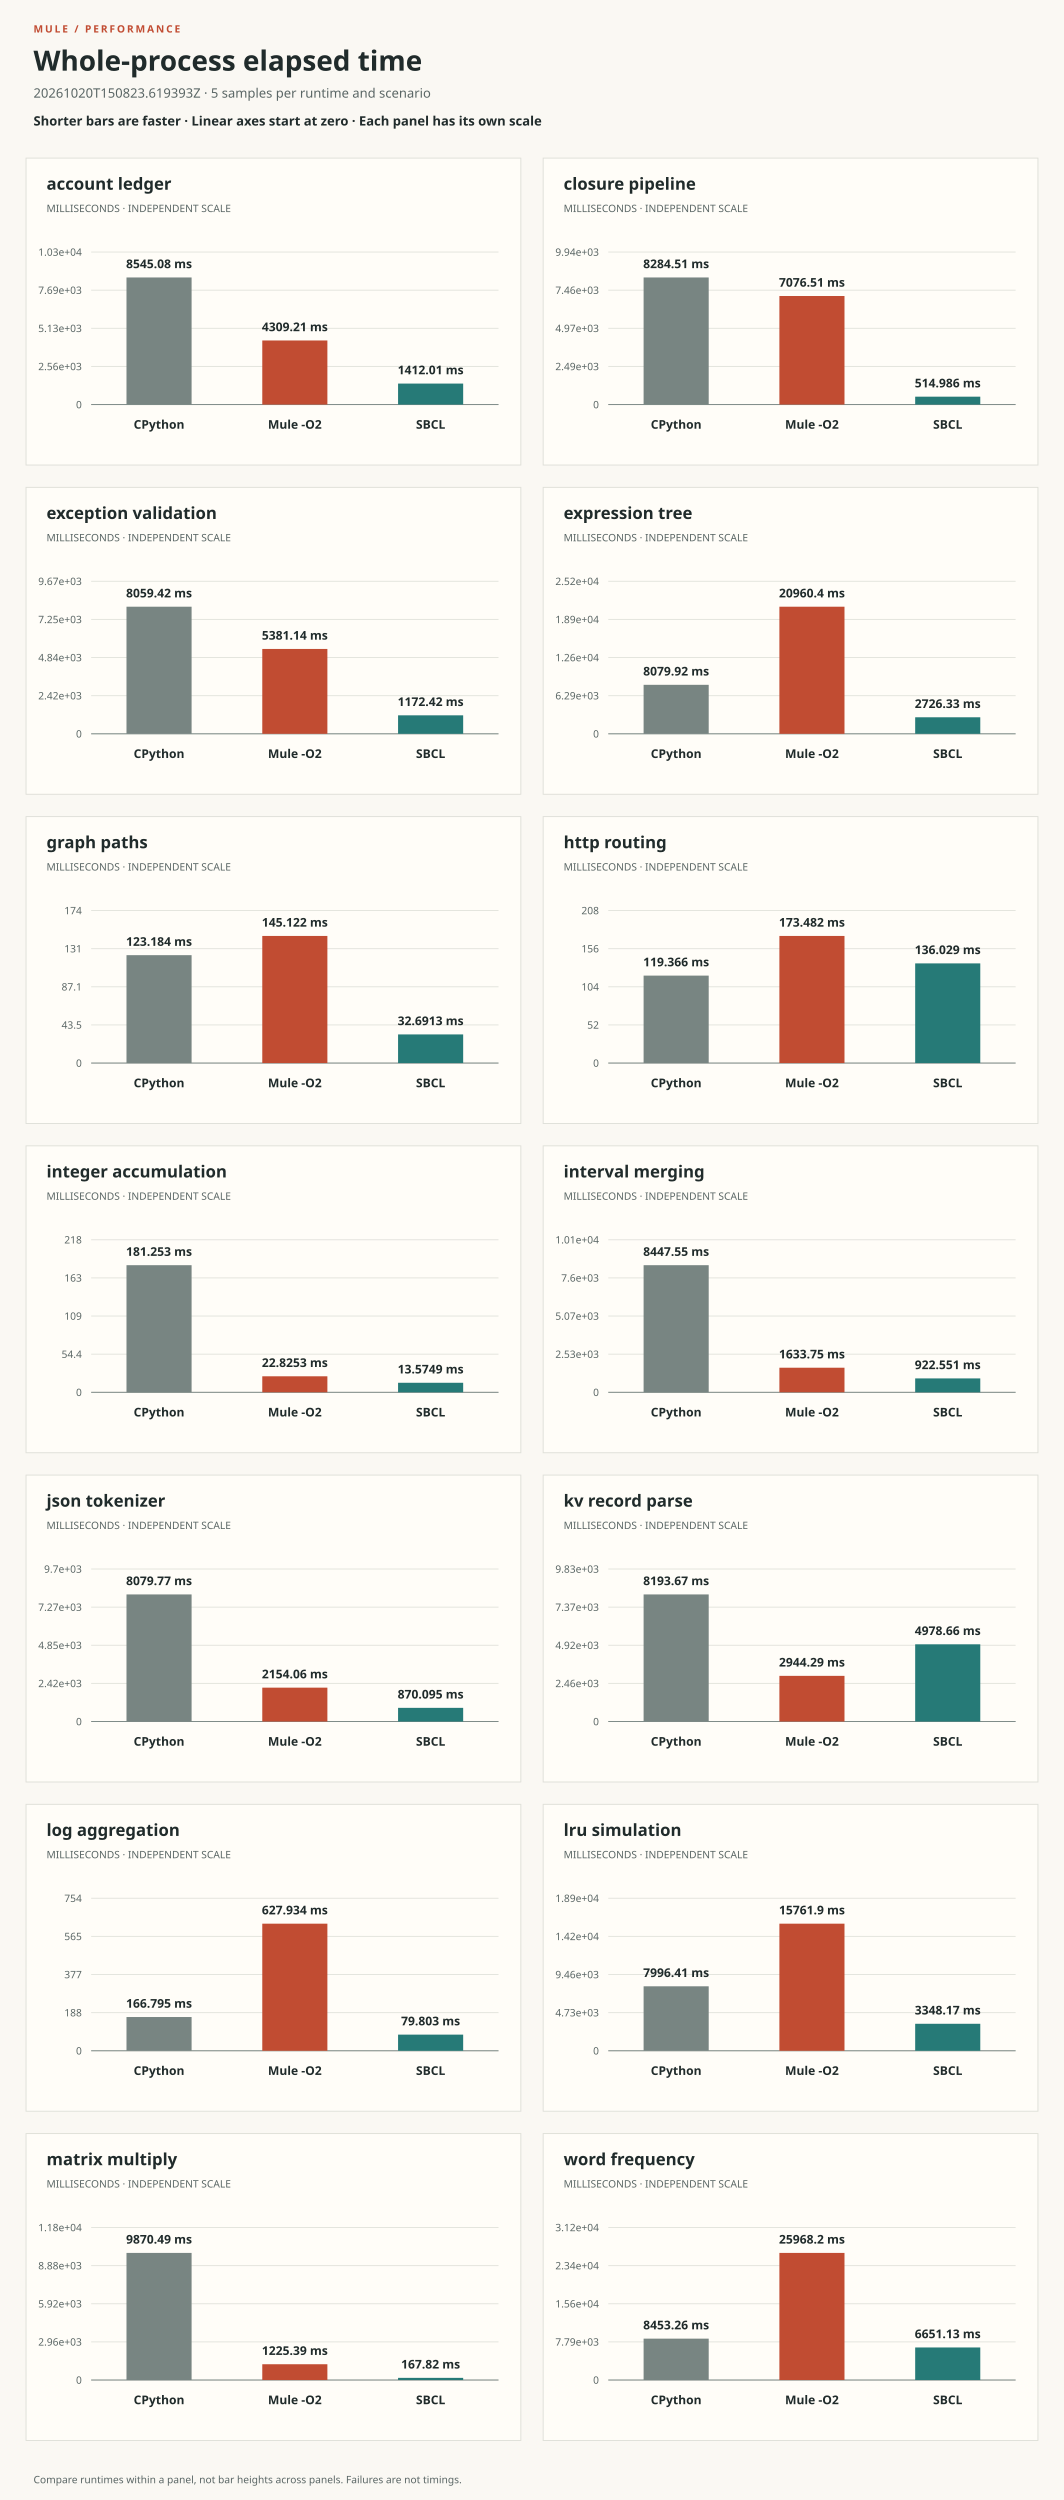
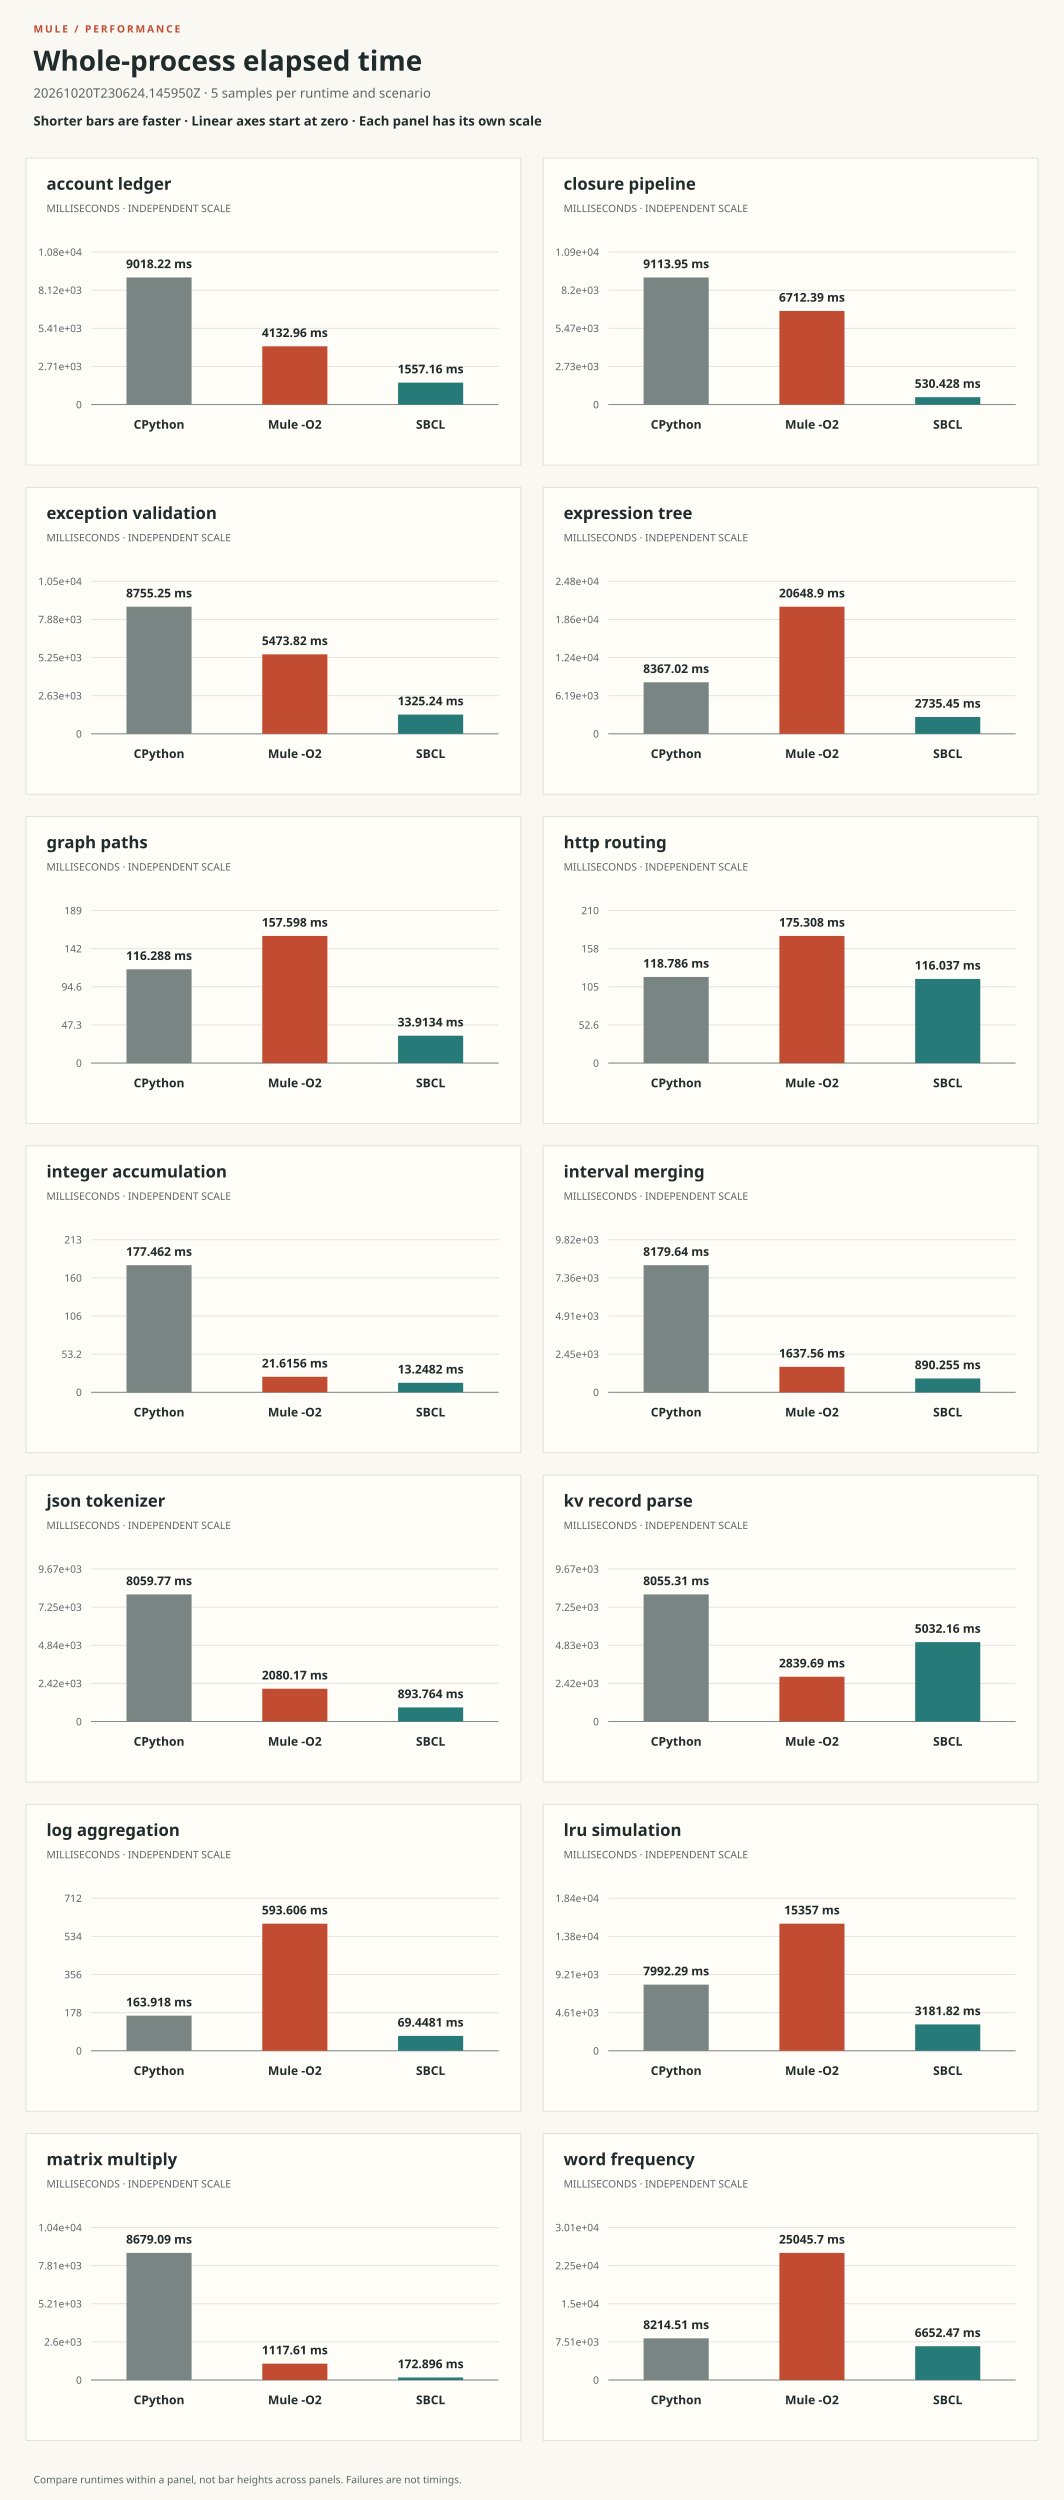
<svg xmlns="http://www.w3.org/2000/svg" viewBox="0 0 1144 2688" role="img" aria-labelledby="title description">
  <rect width="1144" height="2688" fill="#faf8f3" />
  <g font-family="system-ui,sans-serif" fill="#202b2b" font-size="14">
    <text x="36" y="35" font-size="11" font-weight="700" letter-spacing="2" fill="#c14c32">MULE / PERFORMANCE</text>
    <text x="36" y="76" font-size="30" font-weight="650">Whole-process elapsed time</text>
-     <text x="36" y="105" fill="#596564">20261020T150823.619393Z · 5 samples per runtime and scenario</text>
+     <text x="36" y="105" fill="#596564">20261020T230624.145950Z · 5 samples per runtime and scenario</text>
    <text x="36" y="135" font-weight="600">Shorter bars are faster · Linear axes start at zero · Each panel has its own scale</text>
    <g data-case="account_ledger">
      <rect x="28" y="170" width="532" height="330" fill="#fffdf8" stroke="#dedfd8" />
      <text x="50" y="204" font-size="18" font-weight="650">account ledger</text>
      <text x="50" y="228" font-size="11" fill="#596564">MILLISECONDS · INDEPENDENT SCALE</text>
      <line x1="98" y1="435.00" x2="536" y2="435.00" stroke="#e2e3dc" />
      <text x="88" y="439.00" font-size="11" fill="#596564" text-anchor="end">0</text>
      <line x1="98" y1="394.00" x2="536" y2="394.00" stroke="#e2e3dc" />
-       <text x="88" y="398.00" font-size="11" fill="#596564" text-anchor="end">2.56e+03</text>
+       <text x="88" y="398.00" font-size="11" fill="#596564" text-anchor="end">2.71e+03</text>
      <line x1="98" y1="353.00" x2="536" y2="353.00" stroke="#e2e3dc" />
-       <text x="88" y="357.00" font-size="11" fill="#596564" text-anchor="end">5.13e+03</text>
+       <text x="88" y="357.00" font-size="11" fill="#596564" text-anchor="end">5.41e+03</text>
      <line x1="98" y1="312.00" x2="536" y2="312.00" stroke="#e2e3dc" />
-       <text x="88" y="316.00" font-size="11" fill="#596564" text-anchor="end">7.69e+03</text>
+       <text x="88" y="316.00" font-size="11" fill="#596564" text-anchor="end">8.12e+03</text>
      <line x1="98" y1="271.00" x2="536" y2="271.00" stroke="#e2e3dc" />
-       <text x="88" y="275.00" font-size="11" fill="#596564" text-anchor="end">1.03e+04</text>
+       <text x="88" y="275.00" font-size="11" fill="#596564" text-anchor="end">1.08e+04</text>
      <line data-zero-y="435" x1="98" y1="435" x2="536" y2="435" stroke="#788582" />
-       <rect data-runtime="cpython" data-ms="8545.0817740056664" x="136.00" y="298.33" width="70.00" height="136.67" fill="#788582" />
-       <text x="171.00" y="288.33" text-anchor="middle" font-size="13" font-weight="650">8545.08 ms</text>
+       <rect data-runtime="cpython" data-ms="9018.2236770633608" x="136.00" y="298.33" width="70.00" height="136.67" fill="#788582" />
+       <text x="171.00" y="288.33" text-anchor="middle" font-size="13" font-weight="650">9018.22 ms</text>
      <text data-runtime="cpython" x="171.00" y="461" text-anchor="middle" font-size="13" font-weight="600">CPython</text>
-       <rect data-runtime="mule-o2" data-ms="4309.2140359804034" x="282.00" y="366.08" width="70.00" height="68.92" fill="#c14c32" />
-       <text x="317.00" y="356.08" text-anchor="middle" font-size="13" font-weight="650">4309.21 ms</text>
+       <rect data-runtime="mule-o2" data-ms="4132.9628019593656" x="282.00" y="372.37" width="70.00" height="62.63" fill="#c14c32" />
+       <text x="317.00" y="362.37" text-anchor="middle" font-size="13" font-weight="650">4132.96 ms</text>
      <text data-runtime="mule-o2" x="317.00" y="461" text-anchor="middle" font-size="13" font-weight="600">Mule -O2</text>
-       <rect data-runtime="sbcl" data-ms="1412.0098378043622" x="428.00" y="412.42" width="70.00" height="22.58" fill="#267a77" />
-       <text x="463.00" y="402.42" text-anchor="middle" font-size="13" font-weight="650">1412.01 ms</text>
+       <rect data-runtime="sbcl" data-ms="1557.1615600492805" x="428.00" y="411.40" width="70.00" height="23.60" fill="#267a77" />
+       <text x="463.00" y="401.40" text-anchor="middle" font-size="13" font-weight="650">1557.16 ms</text>
      <text data-runtime="sbcl" x="463.00" y="461" text-anchor="middle" font-size="13" font-weight="600">SBCL</text>
    </g>
    <g data-case="closure_pipeline">
      <rect x="584" y="170" width="532" height="330" fill="#fffdf8" stroke="#dedfd8" />
      <text x="606" y="204" font-size="18" font-weight="650">closure pipeline</text>
      <text x="606" y="228" font-size="11" fill="#596564">MILLISECONDS · INDEPENDENT SCALE</text>
      <line x1="654" y1="435.00" x2="1092" y2="435.00" stroke="#e2e3dc" />
      <text x="644" y="439.00" font-size="11" fill="#596564" text-anchor="end">0</text>
      <line x1="654" y1="394.00" x2="1092" y2="394.00" stroke="#e2e3dc" />
-       <text x="644" y="398.00" font-size="11" fill="#596564" text-anchor="end">2.49e+03</text>
+       <text x="644" y="398.00" font-size="11" fill="#596564" text-anchor="end">2.73e+03</text>
      <line x1="654" y1="353.00" x2="1092" y2="353.00" stroke="#e2e3dc" />
-       <text x="644" y="357.00" font-size="11" fill="#596564" text-anchor="end">4.97e+03</text>
+       <text x="644" y="357.00" font-size="11" fill="#596564" text-anchor="end">5.47e+03</text>
      <line x1="654" y1="312.00" x2="1092" y2="312.00" stroke="#e2e3dc" />
-       <text x="644" y="316.00" font-size="11" fill="#596564" text-anchor="end">7.46e+03</text>
+       <text x="644" y="316.00" font-size="11" fill="#596564" text-anchor="end">8.2e+03</text>
      <line x1="654" y1="271.00" x2="1092" y2="271.00" stroke="#e2e3dc" />
-       <text x="644" y="275.00" font-size="11" fill="#596564" text-anchor="end">9.94e+03</text>
+       <text x="644" y="275.00" font-size="11" fill="#596564" text-anchor="end">1.09e+04</text>
      <line data-zero-y="435" x1="654" y1="435" x2="1092" y2="435" stroke="#788582" />
-       <rect data-runtime="cpython" data-ms="8284.5118660479784" x="692.00" y="298.33" width="70.00" height="136.67" fill="#788582" />
-       <text x="727.00" y="288.33" text-anchor="middle" font-size="13" font-weight="650">8284.51 ms</text>
+       <rect data-runtime="cpython" data-ms="9113.9527410268784" x="692.00" y="298.33" width="70.00" height="136.67" fill="#788582" />
+       <text x="727.00" y="288.33" text-anchor="middle" font-size="13" font-weight="650">9113.95 ms</text>
      <text data-runtime="cpython" x="727.00" y="461" text-anchor="middle" font-size="13" font-weight="600">CPython</text>
-       <rect data-runtime="mule-o2" data-ms="7076.5132480300963" x="838.00" y="318.26" width="70.00" height="116.74" fill="#c14c32" />
-       <text x="873.00" y="308.26" text-anchor="middle" font-size="13" font-weight="650">7076.51 ms</text>
+       <rect data-runtime="mule-o2" data-ms="6712.3915220145136" x="838.00" y="334.35" width="70.00" height="100.65" fill="#c14c32" />
+       <text x="873.00" y="324.35" text-anchor="middle" font-size="13" font-weight="650">6712.39 ms</text>
      <text data-runtime="mule-o2" x="873.00" y="461" text-anchor="middle" font-size="13" font-weight="600">Mule -O2</text>
-       <rect data-runtime="sbcl" data-ms="514.98648384585977" x="984.00" y="426.50" width="70.00" height="8.50" fill="#267a77" />
-       <text x="1019.00" y="416.50" text-anchor="middle" font-size="13" font-weight="650">514.986 ms</text>
+       <rect data-runtime="sbcl" data-ms="530.42849199846387" x="984.00" y="427.05" width="70.00" height="7.95" fill="#267a77" />
+       <text x="1019.00" y="417.05" text-anchor="middle" font-size="13" font-weight="650">530.428 ms</text>
      <text data-runtime="sbcl" x="1019.00" y="461" text-anchor="middle" font-size="13" font-weight="600">SBCL</text>
    </g>
    <g data-case="exception_validation">
      <rect x="28" y="524" width="532" height="330" fill="#fffdf8" stroke="#dedfd8" />
      <text x="50" y="558" font-size="18" font-weight="650">exception validation</text>
      <text x="50" y="582" font-size="11" fill="#596564">MILLISECONDS · INDEPENDENT SCALE</text>
      <line x1="98" y1="789.00" x2="536" y2="789.00" stroke="#e2e3dc" />
      <text x="88" y="793.00" font-size="11" fill="#596564" text-anchor="end">0</text>
      <line x1="98" y1="748.00" x2="536" y2="748.00" stroke="#e2e3dc" />
-       <text x="88" y="752.00" font-size="11" fill="#596564" text-anchor="end">2.42e+03</text>
+       <text x="88" y="752.00" font-size="11" fill="#596564" text-anchor="end">2.63e+03</text>
      <line x1="98" y1="707.00" x2="536" y2="707.00" stroke="#e2e3dc" />
-       <text x="88" y="711.00" font-size="11" fill="#596564" text-anchor="end">4.84e+03</text>
+       <text x="88" y="711.00" font-size="11" fill="#596564" text-anchor="end">5.25e+03</text>
      <line x1="98" y1="666.00" x2="536" y2="666.00" stroke="#e2e3dc" />
-       <text x="88" y="670.00" font-size="11" fill="#596564" text-anchor="end">7.25e+03</text>
+       <text x="88" y="670.00" font-size="11" fill="#596564" text-anchor="end">7.88e+03</text>
      <line x1="98" y1="625.00" x2="536" y2="625.00" stroke="#e2e3dc" />
-       <text x="88" y="629.00" font-size="11" fill="#596564" text-anchor="end">9.67e+03</text>
+       <text x="88" y="629.00" font-size="11" fill="#596564" text-anchor="end">1.05e+04</text>
      <line data-zero-y="789" x1="98" y1="789" x2="536" y2="789" stroke="#788582" />
-       <rect data-runtime="cpython" data-ms="8059.4174489378929" x="136.00" y="652.33" width="70.00" height="136.67" fill="#788582" />
-       <text x="171.00" y="642.33" text-anchor="middle" font-size="13" font-weight="650">8059.42 ms</text>
+       <rect data-runtime="cpython" data-ms="8755.2459388971329" x="136.00" y="652.33" width="70.00" height="136.67" fill="#788582" />
+       <text x="171.00" y="642.33" text-anchor="middle" font-size="13" font-weight="650">8755.25 ms</text>
      <text data-runtime="cpython" x="171.00" y="815" text-anchor="middle" font-size="13" font-weight="600">CPython</text>
-       <rect data-runtime="mule-o2" data-ms="5381.1429662164301" x="282.00" y="697.75" width="70.00" height="91.25" fill="#c14c32" />
-       <text x="317.00" y="687.75" text-anchor="middle" font-size="13" font-weight="650">5381.14 ms</text>
+       <rect data-runtime="mule-o2" data-ms="5473.8245531916618" x="282.00" y="703.56" width="70.00" height="85.44" fill="#c14c32" />
+       <text x="317.00" y="693.56" text-anchor="middle" font-size="13" font-weight="650">5473.82 ms</text>
      <text data-runtime="mule-o2" x="317.00" y="815" text-anchor="middle" font-size="13" font-weight="600">Mule -O2</text>
-       <rect data-runtime="sbcl" data-ms="1172.4206218495965" x="428.00" y="769.12" width="70.00" height="19.88" fill="#267a77" />
-       <text x="463.00" y="759.12" text-anchor="middle" font-size="13" font-weight="650">1172.42 ms</text>
+       <rect data-runtime="sbcl" data-ms="1325.242891907692" x="428.00" y="768.31" width="70.00" height="20.69" fill="#267a77" />
+       <text x="463.00" y="758.31" text-anchor="middle" font-size="13" font-weight="650">1325.24 ms</text>
      <text data-runtime="sbcl" x="463.00" y="815" text-anchor="middle" font-size="13" font-weight="600">SBCL</text>
    </g>
    <g data-case="expression_tree">
      <rect x="584" y="524" width="532" height="330" fill="#fffdf8" stroke="#dedfd8" />
      <text x="606" y="558" font-size="18" font-weight="650">expression tree</text>
      <text x="606" y="582" font-size="11" fill="#596564">MILLISECONDS · INDEPENDENT SCALE</text>
      <line x1="654" y1="789.00" x2="1092" y2="789.00" stroke="#e2e3dc" />
      <text x="644" y="793.00" font-size="11" fill="#596564" text-anchor="end">0</text>
      <line x1="654" y1="748.00" x2="1092" y2="748.00" stroke="#e2e3dc" />
-       <text x="644" y="752.00" font-size="11" fill="#596564" text-anchor="end">6.29e+03</text>
+       <text x="644" y="752.00" font-size="11" fill="#596564" text-anchor="end">6.19e+03</text>
      <line x1="654" y1="707.00" x2="1092" y2="707.00" stroke="#e2e3dc" />
-       <text x="644" y="711.00" font-size="11" fill="#596564" text-anchor="end">1.26e+04</text>
+       <text x="644" y="711.00" font-size="11" fill="#596564" text-anchor="end">1.24e+04</text>
      <line x1="654" y1="666.00" x2="1092" y2="666.00" stroke="#e2e3dc" />
-       <text x="644" y="670.00" font-size="11" fill="#596564" text-anchor="end">1.89e+04</text>
+       <text x="644" y="670.00" font-size="11" fill="#596564" text-anchor="end">1.86e+04</text>
      <line x1="654" y1="625.00" x2="1092" y2="625.00" stroke="#e2e3dc" />
-       <text x="644" y="629.00" font-size="11" fill="#596564" text-anchor="end">2.52e+04</text>
+       <text x="644" y="629.00" font-size="11" fill="#596564" text-anchor="end">2.48e+04</text>
      <line data-zero-y="789" x1="654" y1="789" x2="1092" y2="789" stroke="#788582" />
-       <rect data-runtime="cpython" data-ms="8079.922093776986" x="692.00" y="736.32" width="70.00" height="52.68" fill="#788582" />
-       <text x="727.00" y="726.32" text-anchor="middle" font-size="13" font-weight="650">8079.92 ms</text>
+       <rect data-runtime="cpython" data-ms="8367.0215460006148" x="692.00" y="733.62" width="70.00" height="55.38" fill="#788582" />
+       <text x="727.00" y="723.62" text-anchor="middle" font-size="13" font-weight="650">8367.02 ms</text>
      <text data-runtime="cpython" x="727.00" y="815" text-anchor="middle" font-size="13" font-weight="600">CPython</text>
-       <rect data-runtime="mule-o2" data-ms="20960.424047196284" x="838.00" y="652.33" width="70.00" height="136.67" fill="#c14c32" />
-       <text x="873.00" y="642.33" text-anchor="middle" font-size="13" font-weight="650">20960.4 ms</text>
+       <rect data-runtime="mule-o2" data-ms="20648.887783987448" x="838.00" y="652.33" width="70.00" height="136.67" fill="#c14c32" />
+       <text x="873.00" y="642.33" text-anchor="middle" font-size="13" font-weight="650">20648.9 ms</text>
      <text data-runtime="mule-o2" x="873.00" y="815" text-anchor="middle" font-size="13" font-weight="600">Mule -O2</text>
-       <rect data-runtime="sbcl" data-ms="2726.3332169968635" x="984.00" y="771.22" width="70.00" height="17.78" fill="#267a77" />
-       <text x="1019.00" y="761.22" text-anchor="middle" font-size="13" font-weight="650">2726.33 ms</text>
+       <rect data-runtime="sbcl" data-ms="2735.4507311247289" x="984.00" y="770.90" width="70.00" height="18.10" fill="#267a77" />
+       <text x="1019.00" y="760.90" text-anchor="middle" font-size="13" font-weight="650">2735.45 ms</text>
      <text data-runtime="sbcl" x="1019.00" y="815" text-anchor="middle" font-size="13" font-weight="600">SBCL</text>
    </g>
    <g data-case="graph_paths">
      <rect x="28" y="878" width="532" height="330" fill="#fffdf8" stroke="#dedfd8" />
      <text x="50" y="912" font-size="18" font-weight="650">graph paths</text>
      <text x="50" y="936" font-size="11" fill="#596564">MILLISECONDS · INDEPENDENT SCALE</text>
      <line x1="98" y1="1143.00" x2="536" y2="1143.00" stroke="#e2e3dc" />
      <text x="88" y="1147.00" font-size="11" fill="#596564" text-anchor="end">0</text>
      <line x1="98" y1="1102.00" x2="536" y2="1102.00" stroke="#e2e3dc" />
-       <text x="88" y="1106.00" font-size="11" fill="#596564" text-anchor="end">43.5</text>
+       <text x="88" y="1106.00" font-size="11" fill="#596564" text-anchor="end">47.3</text>
      <line x1="98" y1="1061.00" x2="536" y2="1061.00" stroke="#e2e3dc" />
-       <text x="88" y="1065.00" font-size="11" fill="#596564" text-anchor="end">87.1</text>
+       <text x="88" y="1065.00" font-size="11" fill="#596564" text-anchor="end">94.6</text>
      <line x1="98" y1="1020.00" x2="536" y2="1020.00" stroke="#e2e3dc" />
-       <text x="88" y="1024.00" font-size="11" fill="#596564" text-anchor="end">131</text>
+       <text x="88" y="1024.00" font-size="11" fill="#596564" text-anchor="end">142</text>
      <line x1="98" y1="979.00" x2="536" y2="979.00" stroke="#e2e3dc" />
-       <text x="88" y="983.00" font-size="11" fill="#596564" text-anchor="end">174</text>
+       <text x="88" y="983.00" font-size="11" fill="#596564" text-anchor="end">189</text>
      <line data-zero-y="1143" x1="98" y1="1143" x2="536" y2="1143" stroke="#788582" />
-       <rect data-runtime="cpython" data-ms="123.18355799652636" x="136.00" y="1026.99" width="70.00" height="116.01" fill="#788582" />
-       <text x="171.00" y="1016.99" text-anchor="middle" font-size="13" font-weight="650">123.184 ms</text>
+       <rect data-runtime="cpython" data-ms="116.28799000754952" x="136.00" y="1042.16" width="70.00" height="100.84" fill="#788582" />
+       <text x="171.00" y="1032.16" text-anchor="middle" font-size="13" font-weight="650">116.288 ms</text>
      <text data-runtime="cpython" x="171.00" y="1169" text-anchor="middle" font-size="13" font-weight="600">CPython</text>
-       <rect data-runtime="mule-o2" data-ms="145.1218668371439" x="282.00" y="1006.33" width="70.00" height="136.67" fill="#c14c32" />
-       <text x="317.00" y="996.33" text-anchor="middle" font-size="13" font-weight="650">145.122 ms</text>
+       <rect data-runtime="mule-o2" data-ms="157.59835299104452" x="282.00" y="1006.33" width="70.00" height="136.67" fill="#c14c32" />
+       <text x="317.00" y="996.33" text-anchor="middle" font-size="13" font-weight="650">157.598 ms</text>
      <text data-runtime="mule-o2" x="317.00" y="1169" text-anchor="middle" font-size="13" font-weight="600">Mule -O2</text>
-       <rect data-runtime="sbcl" data-ms="32.691271975636482" x="428.00" y="1112.21" width="70.00" height="30.79" fill="#267a77" />
-       <text x="463.00" y="1102.21" text-anchor="middle" font-size="13" font-weight="650">32.6913 ms</text>
+       <rect data-runtime="sbcl" data-ms="33.913444960489869" x="428.00" y="1113.59" width="70.00" height="29.41" fill="#267a77" />
+       <text x="463.00" y="1103.59" text-anchor="middle" font-size="13" font-weight="650">33.9134 ms</text>
      <text data-runtime="sbcl" x="463.00" y="1169" text-anchor="middle" font-size="13" font-weight="600">SBCL</text>
    </g>
    <g data-case="http_routing">
      <rect x="584" y="878" width="532" height="330" fill="#fffdf8" stroke="#dedfd8" />
      <text x="606" y="912" font-size="18" font-weight="650">http routing</text>
      <text x="606" y="936" font-size="11" fill="#596564">MILLISECONDS · INDEPENDENT SCALE</text>
      <line x1="654" y1="1143.00" x2="1092" y2="1143.00" stroke="#e2e3dc" />
      <text x="644" y="1147.00" font-size="11" fill="#596564" text-anchor="end">0</text>
      <line x1="654" y1="1102.00" x2="1092" y2="1102.00" stroke="#e2e3dc" />
-       <text x="644" y="1106.00" font-size="11" fill="#596564" text-anchor="end">52</text>
+       <text x="644" y="1106.00" font-size="11" fill="#596564" text-anchor="end">52.6</text>
      <line x1="654" y1="1061.00" x2="1092" y2="1061.00" stroke="#e2e3dc" />
-       <text x="644" y="1065.00" font-size="11" fill="#596564" text-anchor="end">104</text>
+       <text x="644" y="1065.00" font-size="11" fill="#596564" text-anchor="end">105</text>
      <line x1="654" y1="1020.00" x2="1092" y2="1020.00" stroke="#e2e3dc" />
-       <text x="644" y="1024.00" font-size="11" fill="#596564" text-anchor="end">156</text>
+       <text x="644" y="1024.00" font-size="11" fill="#596564" text-anchor="end">158</text>
      <line x1="654" y1="979.00" x2="1092" y2="979.00" stroke="#e2e3dc" />
-       <text x="644" y="983.00" font-size="11" fill="#596564" text-anchor="end">208</text>
+       <text x="644" y="983.00" font-size="11" fill="#596564" text-anchor="end">210</text>
      <line data-zero-y="1143" x1="654" y1="1143" x2="1092" y2="1143" stroke="#788582" />
-       <rect data-runtime="cpython" data-ms="119.36566419899464" x="692.00" y="1048.97" width="70.00" height="94.03" fill="#788582" />
-       <text x="727.00" y="1038.97" text-anchor="middle" font-size="13" font-weight="650">119.366 ms</text>
+       <rect data-runtime="cpython" data-ms="118.785958038643" x="692.00" y="1050.40" width="70.00" height="92.60" fill="#788582" />
+       <text x="727.00" y="1040.40" text-anchor="middle" font-size="13" font-weight="650">118.786 ms</text>
      <text data-runtime="cpython" x="727.00" y="1169" text-anchor="middle" font-size="13" font-weight="600">CPython</text>
-       <rect data-runtime="mule-o2" data-ms="173.48171304911375" x="838.00" y="1006.33" width="70.00" height="136.67" fill="#c14c32" />
-       <text x="873.00" y="996.33" text-anchor="middle" font-size="13" font-weight="650">173.482 ms</text>
+       <rect data-runtime="mule-o2" data-ms="175.30763917602599" x="838.00" y="1006.33" width="70.00" height="136.67" fill="#c14c32" />
+       <text x="873.00" y="996.33" text-anchor="middle" font-size="13" font-weight="650">175.308 ms</text>
      <text data-runtime="mule-o2" x="873.00" y="1169" text-anchor="middle" font-size="13" font-weight="600">Mule -O2</text>
-       <rect data-runtime="sbcl" data-ms="136.02894707582891" x="984.00" y="1035.84" width="70.00" height="107.16" fill="#267a77" />
-       <text x="1019.00" y="1025.84" text-anchor="middle" font-size="13" font-weight="650">136.029 ms</text>
+       <rect data-runtime="sbcl" data-ms="116.03702208958566" x="984.00" y="1052.54" width="70.00" height="90.46" fill="#267a77" />
+       <text x="1019.00" y="1042.54" text-anchor="middle" font-size="13" font-weight="650">116.037 ms</text>
      <text data-runtime="sbcl" x="1019.00" y="1169" text-anchor="middle" font-size="13" font-weight="600">SBCL</text>
    </g>
    <g data-case="integer_accumulation">
      <rect x="28" y="1232" width="532" height="330" fill="#fffdf8" stroke="#dedfd8" />
      <text x="50" y="1266" font-size="18" font-weight="650">integer accumulation</text>
      <text x="50" y="1290" font-size="11" fill="#596564">MILLISECONDS · INDEPENDENT SCALE</text>
      <line x1="98" y1="1497.00" x2="536" y2="1497.00" stroke="#e2e3dc" />
      <text x="88" y="1501.00" font-size="11" fill="#596564" text-anchor="end">0</text>
      <line x1="98" y1="1456.00" x2="536" y2="1456.00" stroke="#e2e3dc" />
-       <text x="88" y="1460.00" font-size="11" fill="#596564" text-anchor="end">54.4</text>
+       <text x="88" y="1460.00" font-size="11" fill="#596564" text-anchor="end">53.2</text>
      <line x1="98" y1="1415.00" x2="536" y2="1415.00" stroke="#e2e3dc" />
-       <text x="88" y="1419.00" font-size="11" fill="#596564" text-anchor="end">109</text>
+       <text x="88" y="1419.00" font-size="11" fill="#596564" text-anchor="end">106</text>
      <line x1="98" y1="1374.00" x2="536" y2="1374.00" stroke="#e2e3dc" />
-       <text x="88" y="1378.00" font-size="11" fill="#596564" text-anchor="end">163</text>
+       <text x="88" y="1378.00" font-size="11" fill="#596564" text-anchor="end">160</text>
      <line x1="98" y1="1333.00" x2="536" y2="1333.00" stroke="#e2e3dc" />
-       <text x="88" y="1337.00" font-size="11" fill="#596564" text-anchor="end">218</text>
+       <text x="88" y="1337.00" font-size="11" fill="#596564" text-anchor="end">213</text>
      <line data-zero-y="1497" x1="98" y1="1497" x2="536" y2="1497" stroke="#788582" />
-       <rect data-runtime="cpython" data-ms="181.25300202518702" x="136.00" y="1360.33" width="70.00" height="136.67" fill="#788582" />
-       <text x="171.00" y="1350.33" text-anchor="middle" font-size="13" font-weight="650">181.253 ms</text>
+       <rect data-runtime="cpython" data-ms="177.46184207499027" x="136.00" y="1360.33" width="70.00" height="136.67" fill="#788582" />
+       <text x="171.00" y="1350.33" text-anchor="middle" font-size="13" font-weight="650">177.462 ms</text>
      <text data-runtime="cpython" x="171.00" y="1523" text-anchor="middle" font-size="13" font-weight="600">CPython</text>
-       <rect data-runtime="mule-o2" data-ms="22.825344000011683" x="282.00" y="1479.79" width="70.00" height="17.21" fill="#c14c32" />
-       <text x="317.00" y="1469.79" text-anchor="middle" font-size="13" font-weight="650">22.8253 ms</text>
+       <rect data-runtime="mule-o2" data-ms="21.615620004013181" x="282.00" y="1480.35" width="70.00" height="16.65" fill="#c14c32" />
+       <text x="317.00" y="1470.35" text-anchor="middle" font-size="13" font-weight="650">21.6156 ms</text>
      <text data-runtime="mule-o2" x="317.00" y="1523" text-anchor="middle" font-size="13" font-weight="600">Mule -O2</text>
-       <rect data-runtime="sbcl" data-ms="13.574938056990504" x="428.00" y="1486.76" width="70.00" height="10.24" fill="#267a77" />
-       <text x="463.00" y="1476.76" text-anchor="middle" font-size="13" font-weight="650">13.5749 ms</text>
+       <rect data-runtime="sbcl" data-ms="13.24821007438004" x="428.00" y="1486.80" width="70.00" height="10.20" fill="#267a77" />
+       <text x="463.00" y="1476.80" text-anchor="middle" font-size="13" font-weight="650">13.2482 ms</text>
      <text data-runtime="sbcl" x="463.00" y="1523" text-anchor="middle" font-size="13" font-weight="600">SBCL</text>
    </g>
    <g data-case="interval_merging">
      <rect x="584" y="1232" width="532" height="330" fill="#fffdf8" stroke="#dedfd8" />
      <text x="606" y="1266" font-size="18" font-weight="650">interval merging</text>
      <text x="606" y="1290" font-size="11" fill="#596564">MILLISECONDS · INDEPENDENT SCALE</text>
      <line x1="654" y1="1497.00" x2="1092" y2="1497.00" stroke="#e2e3dc" />
      <text x="644" y="1501.00" font-size="11" fill="#596564" text-anchor="end">0</text>
      <line x1="654" y1="1456.00" x2="1092" y2="1456.00" stroke="#e2e3dc" />
-       <text x="644" y="1460.00" font-size="11" fill="#596564" text-anchor="end">2.53e+03</text>
+       <text x="644" y="1460.00" font-size="11" fill="#596564" text-anchor="end">2.45e+03</text>
      <line x1="654" y1="1415.00" x2="1092" y2="1415.00" stroke="#e2e3dc" />
-       <text x="644" y="1419.00" font-size="11" fill="#596564" text-anchor="end">5.07e+03</text>
+       <text x="644" y="1419.00" font-size="11" fill="#596564" text-anchor="end">4.91e+03</text>
      <line x1="654" y1="1374.00" x2="1092" y2="1374.00" stroke="#e2e3dc" />
-       <text x="644" y="1378.00" font-size="11" fill="#596564" text-anchor="end">7.6e+03</text>
+       <text x="644" y="1378.00" font-size="11" fill="#596564" text-anchor="end">7.36e+03</text>
      <line x1="654" y1="1333.00" x2="1092" y2="1333.00" stroke="#e2e3dc" />
-       <text x="644" y="1337.00" font-size="11" fill="#596564" text-anchor="end">1.01e+04</text>
+       <text x="644" y="1337.00" font-size="11" fill="#596564" text-anchor="end">9.82e+03</text>
      <line data-zero-y="1497" x1="654" y1="1497" x2="1092" y2="1497" stroke="#788582" />
-       <rect data-runtime="cpython" data-ms="8447.5513380020857" x="692.00" y="1360.33" width="70.00" height="136.67" fill="#788582" />
-       <text x="727.00" y="1350.33" text-anchor="middle" font-size="13" font-weight="650">8447.55 ms</text>
+       <rect data-runtime="cpython" data-ms="8179.6386998612434" x="692.00" y="1360.33" width="70.00" height="136.67" fill="#788582" />
+       <text x="727.00" y="1350.33" text-anchor="middle" font-size="13" font-weight="650">8179.64 ms</text>
      <text data-runtime="cpython" x="727.00" y="1523" text-anchor="middle" font-size="13" font-weight="600">CPython</text>
-       <rect data-runtime="mule-o2" data-ms="1633.7533721234649" x="838.00" y="1470.57" width="70.00" height="26.43" fill="#c14c32" />
-       <text x="873.00" y="1460.57" text-anchor="middle" font-size="13" font-weight="650">1633.75 ms</text>
+       <rect data-runtime="mule-o2" data-ms="1637.5561368186027" x="838.00" y="1469.64" width="70.00" height="27.36" fill="#c14c32" />
+       <text x="873.00" y="1459.64" text-anchor="middle" font-size="13" font-weight="650">1637.56 ms</text>
      <text data-runtime="mule-o2" x="873.00" y="1523" text-anchor="middle" font-size="13" font-weight="600">Mule -O2</text>
-       <rect data-runtime="sbcl" data-ms="922.5508039817214" x="984.00" y="1482.07" width="70.00" height="14.93" fill="#267a77" />
-       <text x="1019.00" y="1472.07" text-anchor="middle" font-size="13" font-weight="650">922.551 ms</text>
+       <rect data-runtime="sbcl" data-ms="890.25454502552748" x="984.00" y="1482.13" width="70.00" height="14.87" fill="#267a77" />
+       <text x="1019.00" y="1472.13" text-anchor="middle" font-size="13" font-weight="650">890.255 ms</text>
      <text data-runtime="sbcl" x="1019.00" y="1523" text-anchor="middle" font-size="13" font-weight="600">SBCL</text>
    </g>
    <g data-case="json_tokenizer">
      <rect x="28" y="1586" width="532" height="330" fill="#fffdf8" stroke="#dedfd8" />
      <text x="50" y="1620" font-size="18" font-weight="650">json tokenizer</text>
      <text x="50" y="1644" font-size="11" fill="#596564">MILLISECONDS · INDEPENDENT SCALE</text>
      <line x1="98" y1="1851.00" x2="536" y2="1851.00" stroke="#e2e3dc" />
      <text x="88" y="1855.00" font-size="11" fill="#596564" text-anchor="end">0</text>
      <line x1="98" y1="1810.00" x2="536" y2="1810.00" stroke="#e2e3dc" />
      <text x="88" y="1814.00" font-size="11" fill="#596564" text-anchor="end">2.42e+03</text>
      <line x1="98" y1="1769.00" x2="536" y2="1769.00" stroke="#e2e3dc" />
-       <text x="88" y="1773.00" font-size="11" fill="#596564" text-anchor="end">4.85e+03</text>
+       <text x="88" y="1773.00" font-size="11" fill="#596564" text-anchor="end">4.84e+03</text>
      <line x1="98" y1="1728.00" x2="536" y2="1728.00" stroke="#e2e3dc" />
-       <text x="88" y="1732.00" font-size="11" fill="#596564" text-anchor="end">7.27e+03</text>
+       <text x="88" y="1732.00" font-size="11" fill="#596564" text-anchor="end">7.25e+03</text>
      <line x1="98" y1="1687.00" x2="536" y2="1687.00" stroke="#e2e3dc" />
-       <text x="88" y="1691.00" font-size="11" fill="#596564" text-anchor="end">9.7e+03</text>
+       <text x="88" y="1691.00" font-size="11" fill="#596564" text-anchor="end">9.67e+03</text>
      <line data-zero-y="1851" x1="98" y1="1851" x2="536" y2="1851" stroke="#788582" />
-       <rect data-runtime="cpython" data-ms="8079.7673710621893" x="136.00" y="1714.33" width="70.00" height="136.67" fill="#788582" />
-       <text x="171.00" y="1704.33" text-anchor="middle" font-size="13" font-weight="650">8079.77 ms</text>
+       <rect data-runtime="cpython" data-ms="8059.7691559232771" x="136.00" y="1714.33" width="70.00" height="136.67" fill="#788582" />
+       <text x="171.00" y="1704.33" text-anchor="middle" font-size="13" font-weight="650">8059.77 ms</text>
      <text data-runtime="cpython" x="171.00" y="1877" text-anchor="middle" font-size="13" font-weight="600">CPython</text>
-       <rect data-runtime="mule-o2" data-ms="2154.0603921748698" x="282.00" y="1814.56" width="70.00" height="36.44" fill="#c14c32" />
-       <text x="317.00" y="1804.56" text-anchor="middle" font-size="13" font-weight="650">2154.06 ms</text>
+       <rect data-runtime="mule-o2" data-ms="2080.1681759767234" x="282.00" y="1815.73" width="70.00" height="35.27" fill="#c14c32" />
+       <text x="317.00" y="1805.73" text-anchor="middle" font-size="13" font-weight="650">2080.17 ms</text>
      <text data-runtime="mule-o2" x="317.00" y="1877" text-anchor="middle" font-size="13" font-weight="600">Mule -O2</text>
-       <rect data-runtime="sbcl" data-ms="870.09547487832606" x="428.00" y="1836.28" width="70.00" height="14.72" fill="#267a77" />
-       <text x="463.00" y="1826.28" text-anchor="middle" font-size="13" font-weight="650">870.095 ms</text>
+       <rect data-runtime="sbcl" data-ms="893.76431982964277" x="428.00" y="1835.84" width="70.00" height="15.16" fill="#267a77" />
+       <text x="463.00" y="1825.84" text-anchor="middle" font-size="13" font-weight="650">893.764 ms</text>
      <text data-runtime="sbcl" x="463.00" y="1877" text-anchor="middle" font-size="13" font-weight="600">SBCL</text>
    </g>
    <g data-case="kv_record_parse">
      <rect x="584" y="1586" width="532" height="330" fill="#fffdf8" stroke="#dedfd8" />
      <text x="606" y="1620" font-size="18" font-weight="650">kv record parse</text>
      <text x="606" y="1644" font-size="11" fill="#596564">MILLISECONDS · INDEPENDENT SCALE</text>
      <line x1="654" y1="1851.00" x2="1092" y2="1851.00" stroke="#e2e3dc" />
      <text x="644" y="1855.00" font-size="11" fill="#596564" text-anchor="end">0</text>
      <line x1="654" y1="1810.00" x2="1092" y2="1810.00" stroke="#e2e3dc" />
-       <text x="644" y="1814.00" font-size="11" fill="#596564" text-anchor="end">2.46e+03</text>
+       <text x="644" y="1814.00" font-size="11" fill="#596564" text-anchor="end">2.42e+03</text>
      <line x1="654" y1="1769.00" x2="1092" y2="1769.00" stroke="#e2e3dc" />
-       <text x="644" y="1773.00" font-size="11" fill="#596564" text-anchor="end">4.92e+03</text>
+       <text x="644" y="1773.00" font-size="11" fill="#596564" text-anchor="end">4.83e+03</text>
      <line x1="654" y1="1728.00" x2="1092" y2="1728.00" stroke="#e2e3dc" />
-       <text x="644" y="1732.00" font-size="11" fill="#596564" text-anchor="end">7.37e+03</text>
+       <text x="644" y="1732.00" font-size="11" fill="#596564" text-anchor="end">7.25e+03</text>
      <line x1="654" y1="1687.00" x2="1092" y2="1687.00" stroke="#e2e3dc" />
-       <text x="644" y="1691.00" font-size="11" fill="#596564" text-anchor="end">9.83e+03</text>
+       <text x="644" y="1691.00" font-size="11" fill="#596564" text-anchor="end">9.67e+03</text>
      <line data-zero-y="1851" x1="654" y1="1851" x2="1092" y2="1851" stroke="#788582" />
-       <rect data-runtime="cpython" data-ms="8193.6657021287829" x="692.00" y="1714.33" width="70.00" height="136.67" fill="#788582" />
-       <text x="727.00" y="1704.33" text-anchor="middle" font-size="13" font-weight="650">8193.67 ms</text>
+       <rect data-runtime="cpython" data-ms="8055.307372007519" x="692.00" y="1714.33" width="70.00" height="136.67" fill="#788582" />
+       <text x="727.00" y="1704.33" text-anchor="middle" font-size="13" font-weight="650">8055.31 ms</text>
      <text data-runtime="cpython" x="727.00" y="1877" text-anchor="middle" font-size="13" font-weight="600">CPython</text>
-       <rect data-runtime="mule-o2" data-ms="2944.2909201607108" x="838.00" y="1801.89" width="70.00" height="49.11" fill="#c14c32" />
-       <text x="873.00" y="1791.89" text-anchor="middle" font-size="13" font-weight="650">2944.29 ms</text>
+       <rect data-runtime="mule-o2" data-ms="2839.6886750124395" x="838.00" y="1802.82" width="70.00" height="48.18" fill="#c14c32" />
+       <text x="873.00" y="1792.82" text-anchor="middle" font-size="13" font-weight="650">2839.69 ms</text>
      <text data-runtime="mule-o2" x="873.00" y="1877" text-anchor="middle" font-size="13" font-weight="600">Mule -O2</text>
-       <rect data-runtime="sbcl" data-ms="4978.6600950174034" x="984.00" y="1767.96" width="70.00" height="83.04" fill="#267a77" />
-       <text x="1019.00" y="1757.96" text-anchor="middle" font-size="13" font-weight="650">4978.66 ms</text>
+       <rect data-runtime="sbcl" data-ms="5032.1627981029451" x="984.00" y="1765.62" width="70.00" height="85.38" fill="#267a77" />
+       <text x="1019.00" y="1755.62" text-anchor="middle" font-size="13" font-weight="650">5032.16 ms</text>
      <text data-runtime="sbcl" x="1019.00" y="1877" text-anchor="middle" font-size="13" font-weight="600">SBCL</text>
    </g>
    <g data-case="log_aggregation">
      <rect x="28" y="1940" width="532" height="330" fill="#fffdf8" stroke="#dedfd8" />
      <text x="50" y="1974" font-size="18" font-weight="650">log aggregation</text>
      <text x="50" y="1998" font-size="11" fill="#596564">MILLISECONDS · INDEPENDENT SCALE</text>
      <line x1="98" y1="2205.00" x2="536" y2="2205.00" stroke="#e2e3dc" />
      <text x="88" y="2209.00" font-size="11" fill="#596564" text-anchor="end">0</text>
      <line x1="98" y1="2164.00" x2="536" y2="2164.00" stroke="#e2e3dc" />
-       <text x="88" y="2168.00" font-size="11" fill="#596564" text-anchor="end">188</text>
+       <text x="88" y="2168.00" font-size="11" fill="#596564" text-anchor="end">178</text>
      <line x1="98" y1="2123.00" x2="536" y2="2123.00" stroke="#e2e3dc" />
-       <text x="88" y="2127.00" font-size="11" fill="#596564" text-anchor="end">377</text>
+       <text x="88" y="2127.00" font-size="11" fill="#596564" text-anchor="end">356</text>
      <line x1="98" y1="2082.00" x2="536" y2="2082.00" stroke="#e2e3dc" />
-       <text x="88" y="2086.00" font-size="11" fill="#596564" text-anchor="end">565</text>
+       <text x="88" y="2086.00" font-size="11" fill="#596564" text-anchor="end">534</text>
      <line x1="98" y1="2041.00" x2="536" y2="2041.00" stroke="#e2e3dc" />
-       <text x="88" y="2045.00" font-size="11" fill="#596564" text-anchor="end">754</text>
+       <text x="88" y="2045.00" font-size="11" fill="#596564" text-anchor="end">712</text>
      <line data-zero-y="2205" x1="98" y1="2205" x2="536" y2="2205" stroke="#788582" />
-       <rect data-runtime="cpython" data-ms="166.79467004723847" x="136.00" y="2168.70" width="70.00" height="36.30" fill="#788582" />
-       <text x="171.00" y="2158.70" text-anchor="middle" font-size="13" font-weight="650">166.795 ms</text>
+       <rect data-runtime="cpython" data-ms="163.91840809956193" x="136.00" y="2167.26" width="70.00" height="37.74" fill="#788582" />
+       <text x="171.00" y="2157.26" text-anchor="middle" font-size="13" font-weight="650">163.918 ms</text>
      <text data-runtime="cpython" x="171.00" y="2231" text-anchor="middle" font-size="13" font-weight="600">CPython</text>
-       <rect data-runtime="mule-o2" data-ms="627.93351896107197" x="282.00" y="2068.33" width="70.00" height="136.67" fill="#c14c32" />
-       <text x="317.00" y="2058.33" text-anchor="middle" font-size="13" font-weight="650">627.934 ms</text>
+       <rect data-runtime="mule-o2" data-ms="593.60572998411953" x="282.00" y="2068.33" width="70.00" height="136.67" fill="#c14c32" />
+       <text x="317.00" y="2058.33" text-anchor="middle" font-size="13" font-weight="650">593.606 ms</text>
      <text data-runtime="mule-o2" x="317.00" y="2231" text-anchor="middle" font-size="13" font-weight="600">Mule -O2</text>
-       <rect data-runtime="sbcl" data-ms="79.803033033385873" x="428.00" y="2187.63" width="70.00" height="17.37" fill="#267a77" />
-       <text x="463.00" y="2177.63" text-anchor="middle" font-size="13" font-weight="650">79.803 ms</text>
+       <rect data-runtime="sbcl" data-ms="69.448127876967192" x="428.00" y="2189.01" width="70.00" height="15.99" fill="#267a77" />
+       <text x="463.00" y="2179.01" text-anchor="middle" font-size="13" font-weight="650">69.4481 ms</text>
      <text data-runtime="sbcl" x="463.00" y="2231" text-anchor="middle" font-size="13" font-weight="600">SBCL</text>
    </g>
    <g data-case="lru_simulation">
      <rect x="584" y="1940" width="532" height="330" fill="#fffdf8" stroke="#dedfd8" />
      <text x="606" y="1974" font-size="18" font-weight="650">lru simulation</text>
      <text x="606" y="1998" font-size="11" fill="#596564">MILLISECONDS · INDEPENDENT SCALE</text>
      <line x1="654" y1="2205.00" x2="1092" y2="2205.00" stroke="#e2e3dc" />
      <text x="644" y="2209.00" font-size="11" fill="#596564" text-anchor="end">0</text>
      <line x1="654" y1="2164.00" x2="1092" y2="2164.00" stroke="#e2e3dc" />
-       <text x="644" y="2168.00" font-size="11" fill="#596564" text-anchor="end">4.73e+03</text>
+       <text x="644" y="2168.00" font-size="11" fill="#596564" text-anchor="end">4.61e+03</text>
      <line x1="654" y1="2123.00" x2="1092" y2="2123.00" stroke="#e2e3dc" />
-       <text x="644" y="2127.00" font-size="11" fill="#596564" text-anchor="end">9.46e+03</text>
+       <text x="644" y="2127.00" font-size="11" fill="#596564" text-anchor="end">9.21e+03</text>
      <line x1="654" y1="2082.00" x2="1092" y2="2082.00" stroke="#e2e3dc" />
-       <text x="644" y="2086.00" font-size="11" fill="#596564" text-anchor="end">1.42e+04</text>
+       <text x="644" y="2086.00" font-size="11" fill="#596564" text-anchor="end">1.38e+04</text>
      <line x1="654" y1="2041.00" x2="1092" y2="2041.00" stroke="#e2e3dc" />
-       <text x="644" y="2045.00" font-size="11" fill="#596564" text-anchor="end">1.89e+04</text>
+       <text x="644" y="2045.00" font-size="11" fill="#596564" text-anchor="end">1.84e+04</text>
      <line data-zero-y="2205" x1="654" y1="2205" x2="1092" y2="2205" stroke="#788582" />
-       <rect data-runtime="cpython" data-ms="7996.4074890594929" x="692.00" y="2135.67" width="70.00" height="69.33" fill="#788582" />
-       <text x="727.00" y="2125.67" text-anchor="middle" font-size="13" font-weight="650">7996.41 ms</text>
+       <rect data-runtime="cpython" data-ms="7992.2899540979415" x="692.00" y="2133.87" width="70.00" height="71.13" fill="#788582" />
+       <text x="727.00" y="2123.87" text-anchor="middle" font-size="13" font-weight="650">7992.29 ms</text>
      <text data-runtime="cpython" x="727.00" y="2231" text-anchor="middle" font-size="13" font-weight="600">CPython</text>
-       <rect data-runtime="mule-o2" data-ms="15761.933274101466" x="838.00" y="2068.33" width="70.00" height="136.67" fill="#c14c32" />
-       <text x="873.00" y="2058.33" text-anchor="middle" font-size="13" font-weight="650">15761.9 ms</text>
+       <rect data-runtime="mule-o2" data-ms="15357.02061210759" x="838.00" y="2068.33" width="70.00" height="136.67" fill="#c14c32" />
+       <text x="873.00" y="2058.33" text-anchor="middle" font-size="13" font-weight="650">15357 ms</text>
      <text data-runtime="mule-o2" x="873.00" y="2231" text-anchor="middle" font-size="13" font-weight="600">Mule -O2</text>
-       <rect data-runtime="sbcl" data-ms="3348.170684883371" x="984.00" y="2175.97" width="70.00" height="29.03" fill="#267a77" />
-       <text x="1019.00" y="2165.97" text-anchor="middle" font-size="13" font-weight="650">3348.17 ms</text>
+       <rect data-runtime="sbcl" data-ms="3181.8157420493662" x="984.00" y="2176.68" width="70.00" height="28.32" fill="#267a77" />
+       <text x="1019.00" y="2166.68" text-anchor="middle" font-size="13" font-weight="650">3181.82 ms</text>
      <text data-runtime="sbcl" x="1019.00" y="2231" text-anchor="middle" font-size="13" font-weight="600">SBCL</text>
    </g>
    <g data-case="matrix_multiply">
      <rect x="28" y="2294" width="532" height="330" fill="#fffdf8" stroke="#dedfd8" />
      <text x="50" y="2328" font-size="18" font-weight="650">matrix multiply</text>
      <text x="50" y="2352" font-size="11" fill="#596564">MILLISECONDS · INDEPENDENT SCALE</text>
      <line x1="98" y1="2559.00" x2="536" y2="2559.00" stroke="#e2e3dc" />
      <text x="88" y="2563.00" font-size="11" fill="#596564" text-anchor="end">0</text>
      <line x1="98" y1="2518.00" x2="536" y2="2518.00" stroke="#e2e3dc" />
-       <text x="88" y="2522.00" font-size="11" fill="#596564" text-anchor="end">2.96e+03</text>
+       <text x="88" y="2522.00" font-size="11" fill="#596564" text-anchor="end">2.6e+03</text>
      <line x1="98" y1="2477.00" x2="536" y2="2477.00" stroke="#e2e3dc" />
-       <text x="88" y="2481.00" font-size="11" fill="#596564" text-anchor="end">5.92e+03</text>
+       <text x="88" y="2481.00" font-size="11" fill="#596564" text-anchor="end">5.21e+03</text>
      <line x1="98" y1="2436.00" x2="536" y2="2436.00" stroke="#e2e3dc" />
-       <text x="88" y="2440.00" font-size="11" fill="#596564" text-anchor="end">8.88e+03</text>
+       <text x="88" y="2440.00" font-size="11" fill="#596564" text-anchor="end">7.81e+03</text>
      <line x1="98" y1="2395.00" x2="536" y2="2395.00" stroke="#e2e3dc" />
-       <text x="88" y="2399.00" font-size="11" fill="#596564" text-anchor="end">1.18e+04</text>
+       <text x="88" y="2399.00" font-size="11" fill="#596564" text-anchor="end">1.04e+04</text>
      <line data-zero-y="2559" x1="98" y1="2559" x2="536" y2="2559" stroke="#788582" />
-       <rect data-runtime="cpython" data-ms="9870.4938681330532" x="136.00" y="2422.33" width="70.00" height="136.67" fill="#788582" />
-       <text x="171.00" y="2412.33" text-anchor="middle" font-size="13" font-weight="650">9870.49 ms</text>
+       <rect data-runtime="cpython" data-ms="8679.0908430702984" x="136.00" y="2422.33" width="70.00" height="136.67" fill="#788582" />
+       <text x="171.00" y="2412.33" text-anchor="middle" font-size="13" font-weight="650">8679.09 ms</text>
      <text data-runtime="cpython" x="171.00" y="2585" text-anchor="middle" font-size="13" font-weight="600">CPython</text>
-       <rect data-runtime="mule-o2" data-ms="1225.3919509239495" x="282.00" y="2542.03" width="70.00" height="16.97" fill="#c14c32" />
-       <text x="317.00" y="2532.03" text-anchor="middle" font-size="13" font-weight="650">1225.39 ms</text>
+       <rect data-runtime="mule-o2" data-ms="1117.608412867412" x="282.00" y="2541.40" width="70.00" height="17.60" fill="#c14c32" />
+       <text x="317.00" y="2531.40" text-anchor="middle" font-size="13" font-weight="650">1117.61 ms</text>
      <text data-runtime="mule-o2" x="317.00" y="2585" text-anchor="middle" font-size="13" font-weight="600">Mule -O2</text>
-       <rect data-runtime="sbcl" data-ms="167.82048111781478" x="428.00" y="2556.68" width="70.00" height="2.32" fill="#267a77" />
-       <text x="463.00" y="2546.68" text-anchor="middle" font-size="13" font-weight="650">167.82 ms</text>
+       <rect data-runtime="sbcl" data-ms="172.89596702903509" x="428.00" y="2556.28" width="70.00" height="2.72" fill="#267a77" />
+       <text x="463.00" y="2546.28" text-anchor="middle" font-size="13" font-weight="650">172.896 ms</text>
      <text data-runtime="sbcl" x="463.00" y="2585" text-anchor="middle" font-size="13" font-weight="600">SBCL</text>
    </g>
    <g data-case="word_frequency">
      <rect x="584" y="2294" width="532" height="330" fill="#fffdf8" stroke="#dedfd8" />
      <text x="606" y="2328" font-size="18" font-weight="650">word frequency</text>
      <text x="606" y="2352" font-size="11" fill="#596564">MILLISECONDS · INDEPENDENT SCALE</text>
      <line x1="654" y1="2559.00" x2="1092" y2="2559.00" stroke="#e2e3dc" />
      <text x="644" y="2563.00" font-size="11" fill="#596564" text-anchor="end">0</text>
      <line x1="654" y1="2518.00" x2="1092" y2="2518.00" stroke="#e2e3dc" />
-       <text x="644" y="2522.00" font-size="11" fill="#596564" text-anchor="end">7.79e+03</text>
+       <text x="644" y="2522.00" font-size="11" fill="#596564" text-anchor="end">7.51e+03</text>
      <line x1="654" y1="2477.00" x2="1092" y2="2477.00" stroke="#e2e3dc" />
-       <text x="644" y="2481.00" font-size="11" fill="#596564" text-anchor="end">1.56e+04</text>
+       <text x="644" y="2481.00" font-size="11" fill="#596564" text-anchor="end">1.5e+04</text>
      <line x1="654" y1="2436.00" x2="1092" y2="2436.00" stroke="#e2e3dc" />
-       <text x="644" y="2440.00" font-size="11" fill="#596564" text-anchor="end">2.34e+04</text>
+       <text x="644" y="2440.00" font-size="11" fill="#596564" text-anchor="end">2.25e+04</text>
      <line x1="654" y1="2395.00" x2="1092" y2="2395.00" stroke="#e2e3dc" />
-       <text x="644" y="2399.00" font-size="11" fill="#596564" text-anchor="end">3.12e+04</text>
+       <text x="644" y="2399.00" font-size="11" fill="#596564" text-anchor="end">3.01e+04</text>
      <line data-zero-y="2559" x1="654" y1="2559" x2="1092" y2="2559" stroke="#788582" />
-       <rect data-runtime="cpython" data-ms="8453.2613339833915" x="692.00" y="2514.51" width="70.00" height="44.49" fill="#788582" />
-       <text x="727.00" y="2504.51" text-anchor="middle" font-size="13" font-weight="650">8453.26 ms</text>
+       <rect data-runtime="cpython" data-ms="8214.5121227949858" x="692.00" y="2514.18" width="70.00" height="44.82" fill="#788582" />
+       <text x="727.00" y="2504.18" text-anchor="middle" font-size="13" font-weight="650">8214.51 ms</text>
      <text data-runtime="cpython" x="727.00" y="2585" text-anchor="middle" font-size="13" font-weight="600">CPython</text>
-       <rect data-runtime="mule-o2" data-ms="25968.221278861165" x="838.00" y="2422.33" width="70.00" height="136.67" fill="#c14c32" />
-       <text x="873.00" y="2412.33" text-anchor="middle" font-size="13" font-weight="650">25968.2 ms</text>
+       <rect data-runtime="mule-o2" data-ms="25045.654375106096" x="838.00" y="2422.33" width="70.00" height="136.67" fill="#c14c32" />
+       <text x="873.00" y="2412.33" text-anchor="middle" font-size="13" font-weight="650">25045.7 ms</text>
      <text data-runtime="mule-o2" x="873.00" y="2585" text-anchor="middle" font-size="13" font-weight="600">Mule -O2</text>
-       <rect data-runtime="sbcl" data-ms="6651.1260268744081" x="984.00" y="2524.00" width="70.00" height="35.00" fill="#267a77" />
-       <text x="1019.00" y="2514.00" text-anchor="middle" font-size="13" font-weight="650">6651.13 ms</text>
+       <rect data-runtime="sbcl" data-ms="6652.4749349337071" x="984.00" y="2522.70" width="70.00" height="36.30" fill="#267a77" />
+       <text x="1019.00" y="2512.70" text-anchor="middle" font-size="13" font-weight="650">6652.47 ms</text>
      <text data-runtime="sbcl" x="1019.00" y="2585" text-anchor="middle" font-size="13" font-weight="600">SBCL</text>
    </g>
    <text x="36" y="2670" font-size="11" fill="#596564">Compare runtimes within a panel, not bar heights across panels. Failures are not timings.</text>
  </g>
</svg>
